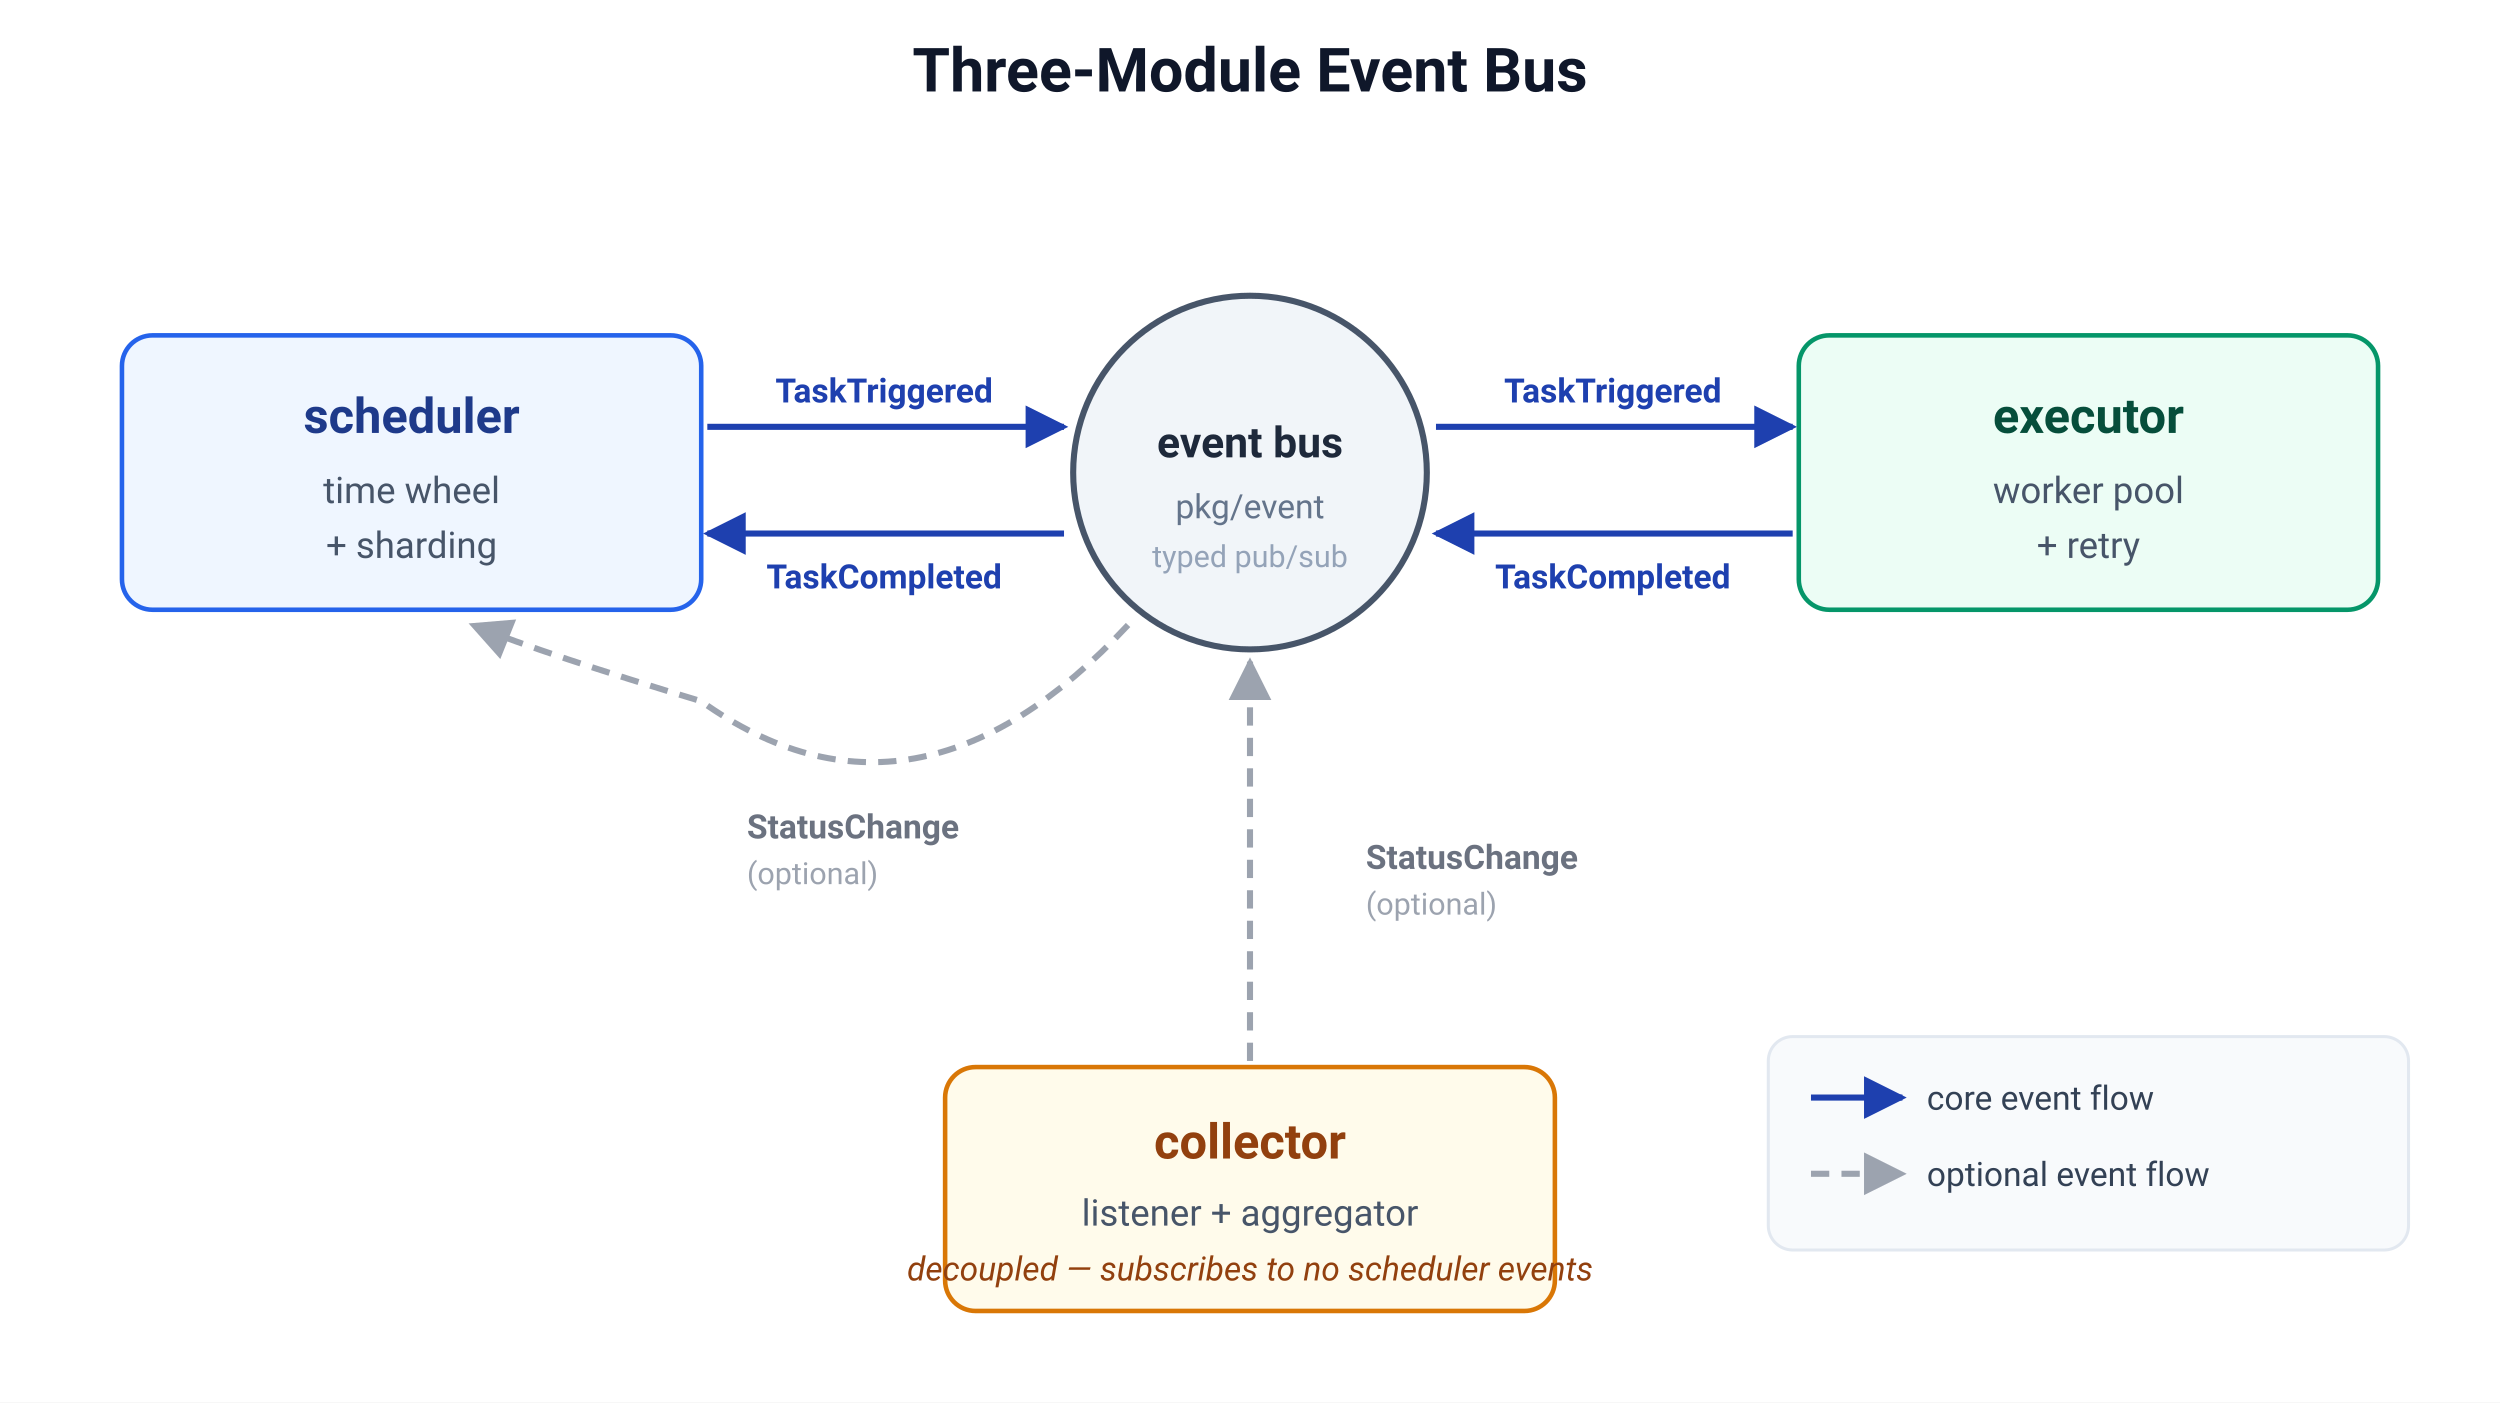
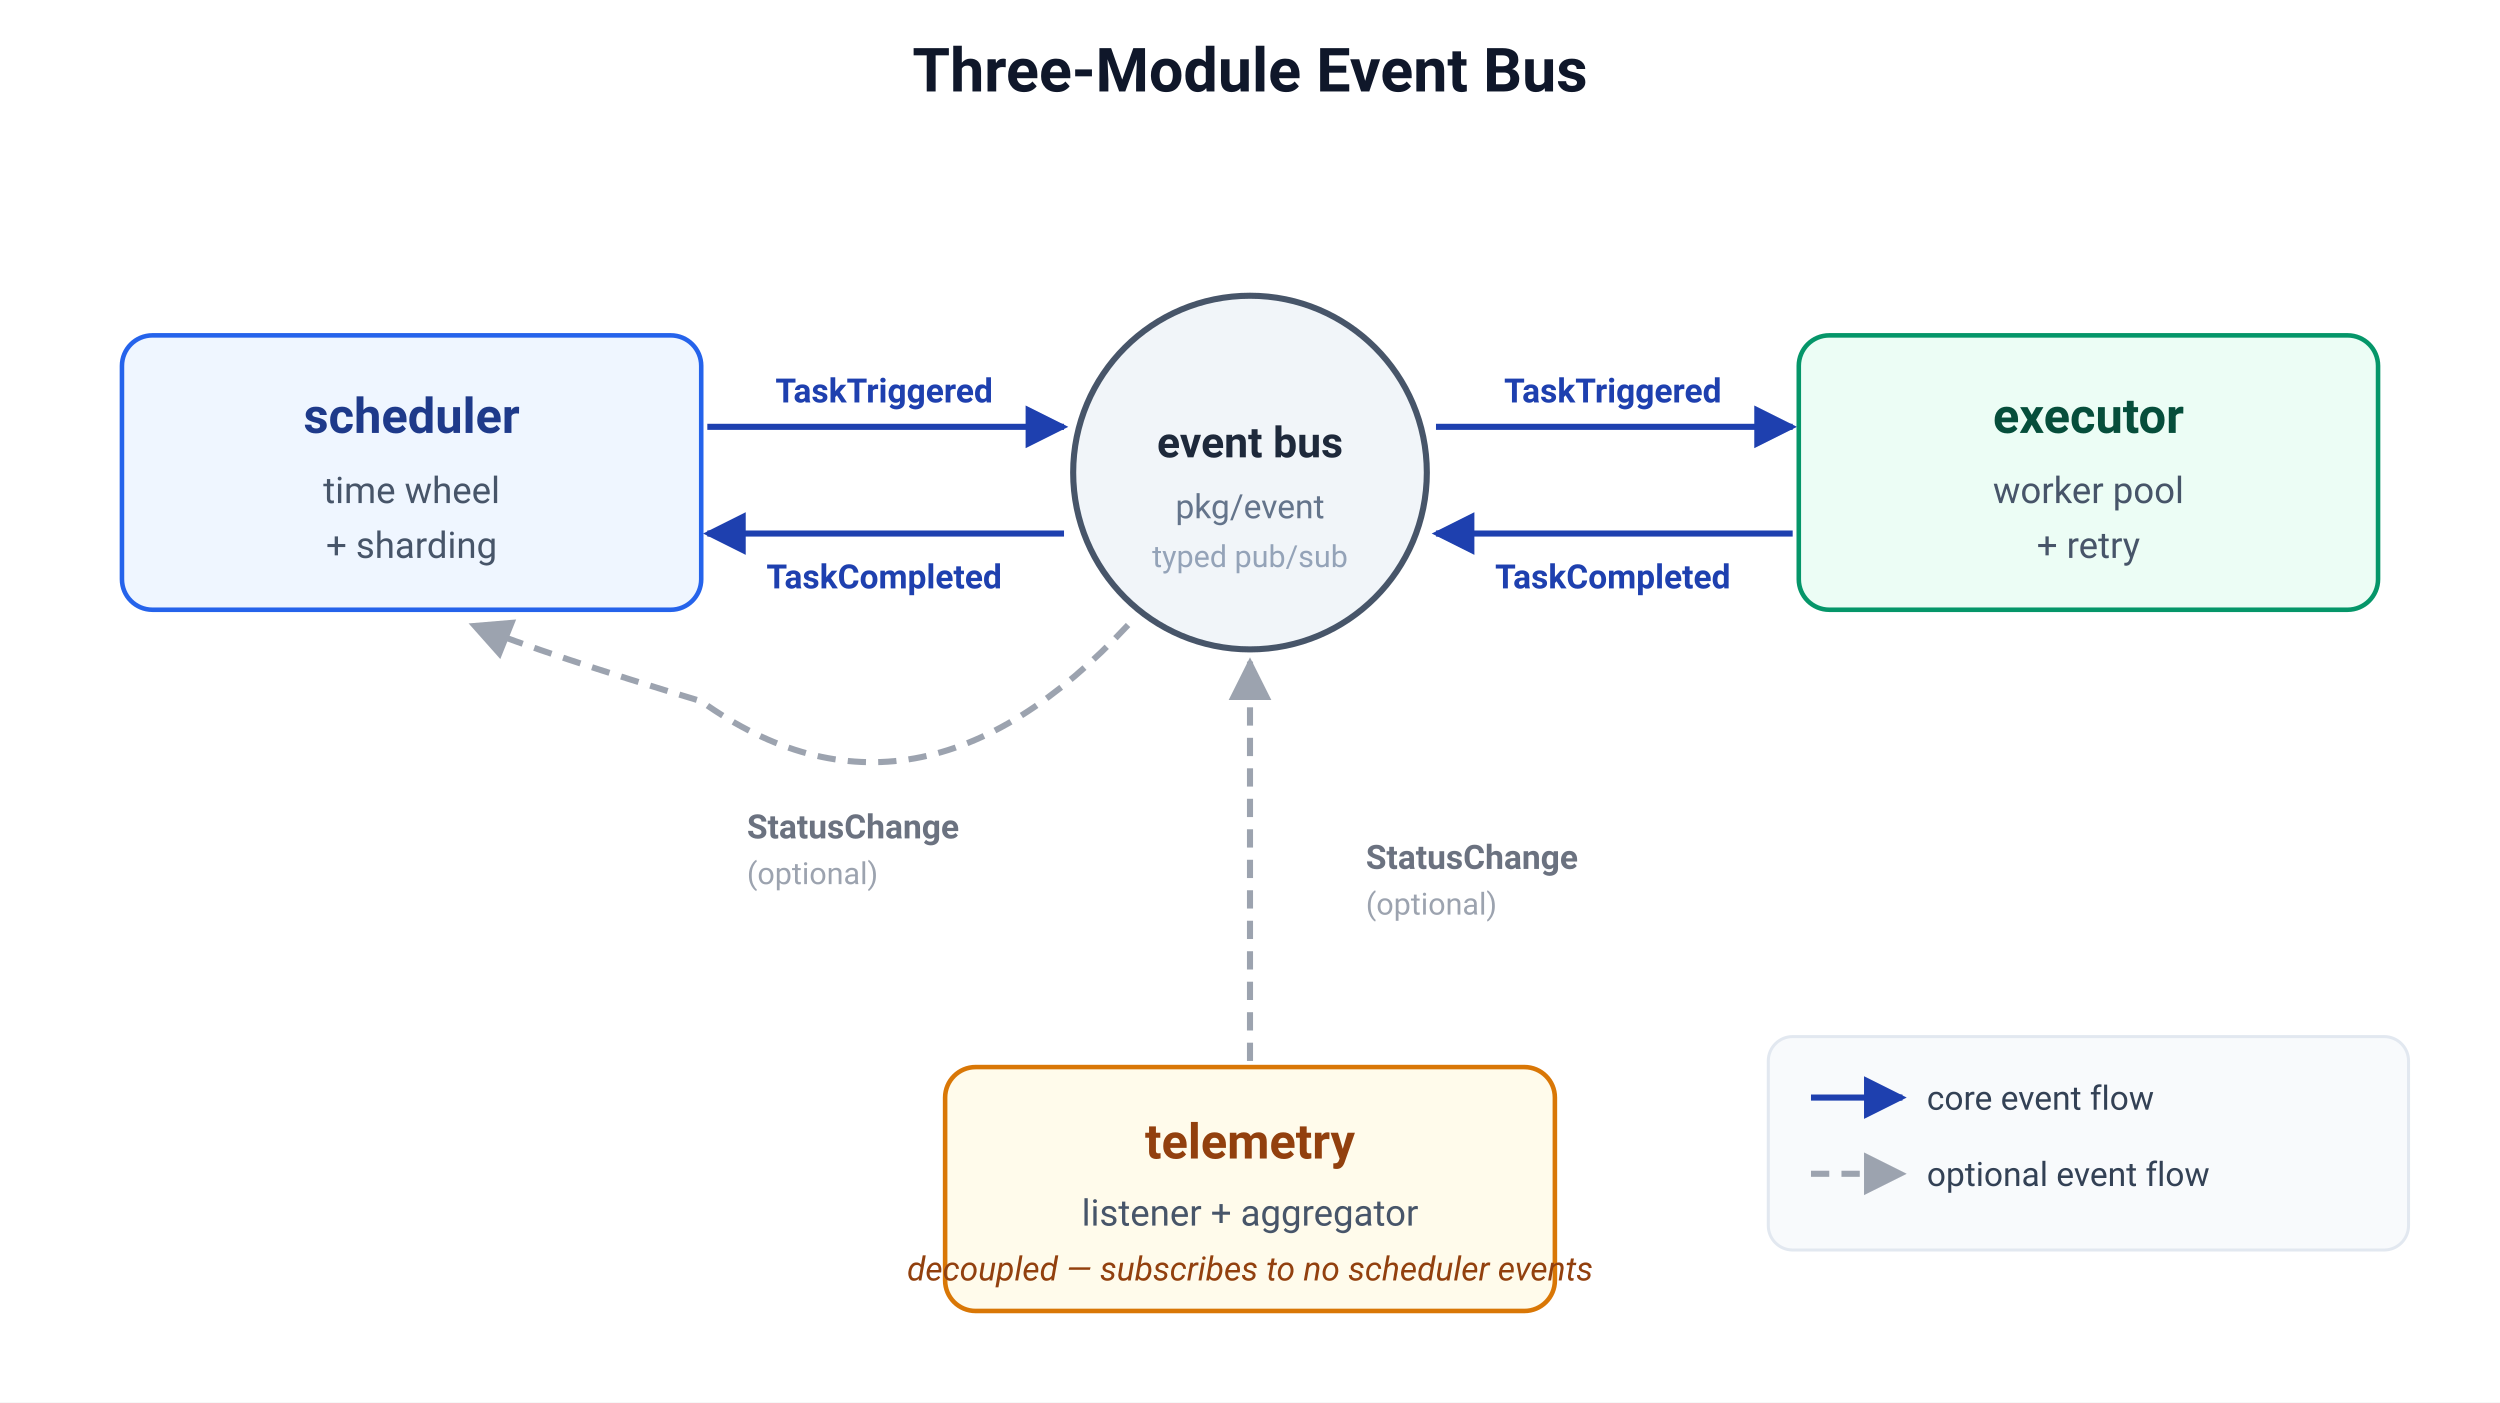
<svg xmlns="http://www.w3.org/2000/svg" viewBox="0 0 820 460" font-family="-apple-system, BlinkMacSystemFont, 'Segoe UI', Roboto, Helvetica, Arial, sans-serif">
  <defs>
    <marker id="arrow-solid" viewBox="0 0 10 10" refX="9" refY="5" markerWidth="7" markerHeight="7" orient="auto-start-reverse">
      <path d="M 0 0 L 10 5 L 0 10 z" fill="#1E40AF" />
    </marker>
    <marker id="arrow-dashed" viewBox="0 0 10 10" refX="9" refY="5" markerWidth="7" markerHeight="7" orient="auto-start-reverse">
      <path d="M 0 0 L 10 5 L 0 10 z" fill="#9CA3AF" />
    </marker>
  </defs>
  <rect width="820" height="460" fill="#FFFFFF" />
  <text x="410" y="30" text-anchor="middle" font-size="20" font-weight="700" fill="#0F172A">Three-Module Event Bus</text>
  <g>
    <rect x="40" y="110" width="190" height="90" rx="10" fill="#EFF6FF" stroke="#2563EB" stroke-width="1.5" />
    <text x="135" y="142" text-anchor="middle" font-size="16" font-weight="700" fill="#1E3A8A">scheduler</text>
    <text x="135" y="165" text-anchor="middle" font-size="12" fill="#475569">time wheel</text>
    <text x="135" y="183" text-anchor="middle" font-size="12" fill="#475569">+ sharding</text>
  </g>
  <g>
    <circle cx="410" cy="155" r="58" fill="#F1F5F9" stroke="#475569" stroke-width="2" />
    <text x="410" y="150" text-anchor="middle" font-size="14" font-weight="700" fill="#1E293B">event bus</text>
    <text x="410" y="170" text-anchor="middle" font-size="11" fill="#64748B">pkg/event</text>
    <text x="410" y="186" text-anchor="middle" font-size="10" fill="#94A3B8">typed pub/sub</text>
  </g>
  <g>
    <rect x="590" y="110" width="190" height="90" rx="10" fill="#ECFDF5" stroke="#059669" stroke-width="1.5" />
    <text x="685" y="142" text-anchor="middle" font-size="16" font-weight="700" fill="#064E3B">executor</text>
    <text x="685" y="165" text-anchor="middle" font-size="12" fill="#475569">worker pool</text>
    <text x="685" y="183" text-anchor="middle" font-size="12" fill="#475569">+ retry</text>
  </g>
  <g>
    <rect x="310" y="350" width="200" height="80" rx="10" fill="#FFFBEB" stroke="#D97706" stroke-width="1.5" />
-     <text x="410" y="380" text-anchor="middle" font-size="16" font-weight="700" fill="#92400E">collector</text>
+     <text x="410" y="380" text-anchor="middle" font-size="16" font-weight="700" fill="#92400E">telemetry</text>
    <text x="410" y="402" text-anchor="middle" font-size="12" fill="#475569">listener + aggregator</text>
    <text x="410" y="420" text-anchor="middle" font-size="11" fill="#92400E" font-style="italic">decoupled — subscribes to no scheduler events</text>
  </g>
  <line x1="232" y1="140" x2="349" y2="140" stroke="#1E40AF" stroke-width="2" marker-end="url(#arrow-solid)" />
  <text x="290" y="132" text-anchor="middle" font-size="11" font-weight="600" fill="#1E40AF">TaskTriggered</text>
  <line x1="471" y1="140" x2="588" y2="140" stroke="#1E40AF" stroke-width="2" marker-end="url(#arrow-solid)" />
  <text x="529" y="132" text-anchor="middle" font-size="11" font-weight="600" fill="#1E40AF">TaskTriggered</text>
  <line x1="588" y1="175" x2="471" y2="175" stroke="#1E40AF" stroke-width="2" marker-end="url(#arrow-solid)" />
  <text x="529" y="193" text-anchor="middle" font-size="11" font-weight="600" fill="#1E40AF">TaskCompleted</text>
  <line x1="349" y1="175" x2="232" y2="175" stroke="#1E40AF" stroke-width="2" marker-end="url(#arrow-solid)" />
  <text x="290" y="193" text-anchor="middle" font-size="11" font-weight="600" fill="#1E40AF">TaskCompleted</text>
  <line x1="410" y1="348" x2="410" y2="217" stroke="#9CA3AF" stroke-width="2" stroke-dasharray="6 4" marker-end="url(#arrow-dashed)" />
  <text x="448" y="285" font-size="11" font-weight="600" fill="#6B7280">StatusChange</text>
  <text x="448" y="300" font-size="10" fill="#9CA3AF">(optional)</text>
  <path d="M 370 205 Q 300 280, 230 230 Q 180 215, 155 205" fill="none" stroke="#9CA3AF" stroke-width="2" stroke-dasharray="6 4" marker-end="url(#arrow-dashed)" />
  <text x="245" y="275" font-size="11" font-weight="600" fill="#6B7280">StatusChange</text>
  <text x="245" y="290" font-size="10" fill="#9CA3AF">(optional)</text>
  <g transform="translate(580, 340)">
    <rect x="0" y="0" width="210" height="70" rx="8" fill="#F8FAFC" stroke="#E2E8F0" stroke-width="1" />
    <line x1="14" y1="20" x2="44" y2="20" stroke="#1E40AF" stroke-width="2" marker-end="url(#arrow-solid)" />
    <text x="52" y="24" font-size="11" fill="#334155">core event flow</text>
    <line x1="14" y1="45" x2="44" y2="45" stroke="#9CA3AF" stroke-width="2" stroke-dasharray="6 4" marker-end="url(#arrow-dashed)" />
    <text x="52" y="49" font-size="11" fill="#334155">optional event flow</text>
  </g>
</svg>
